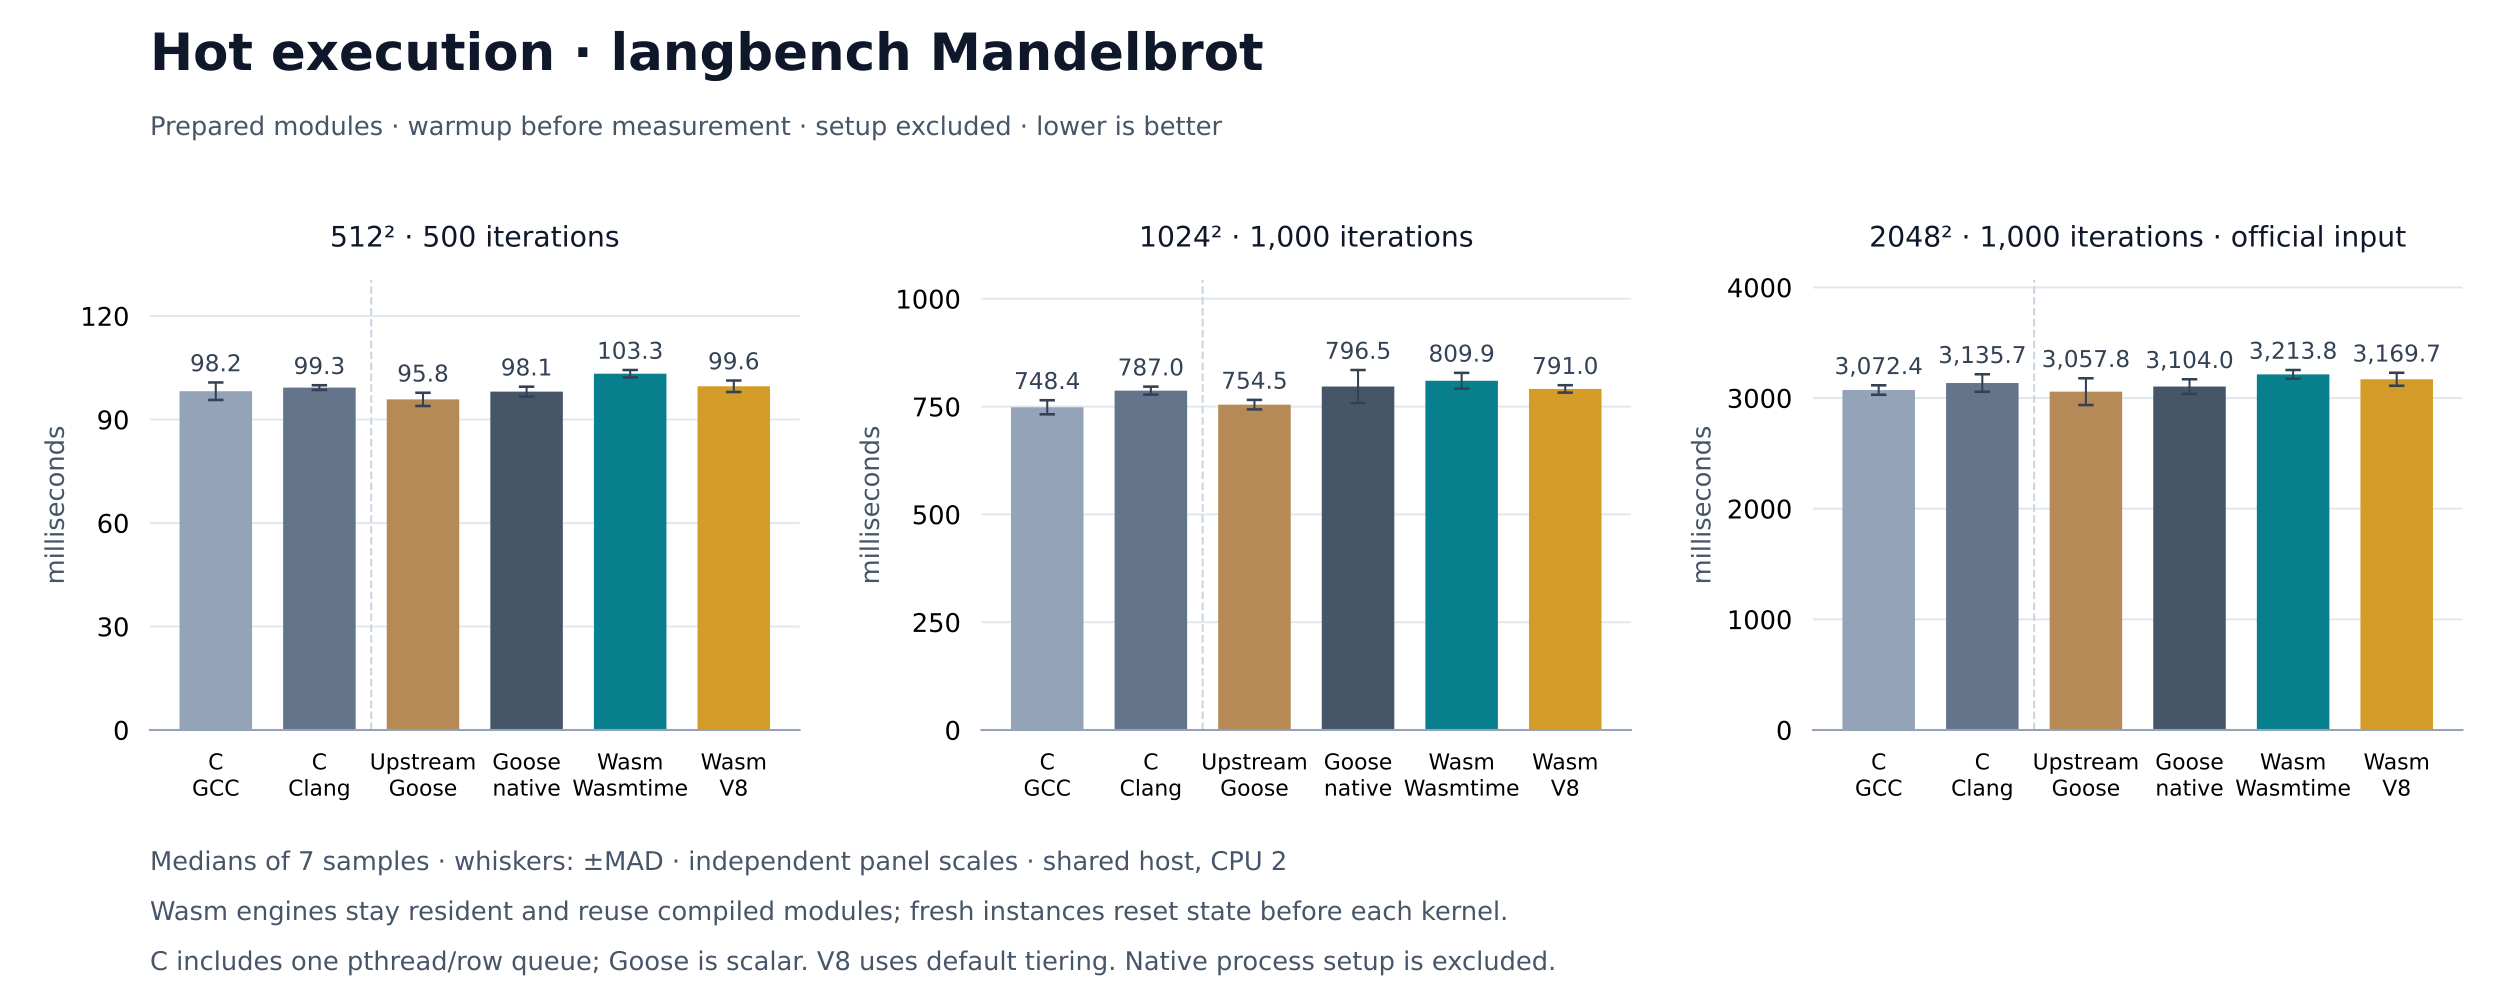
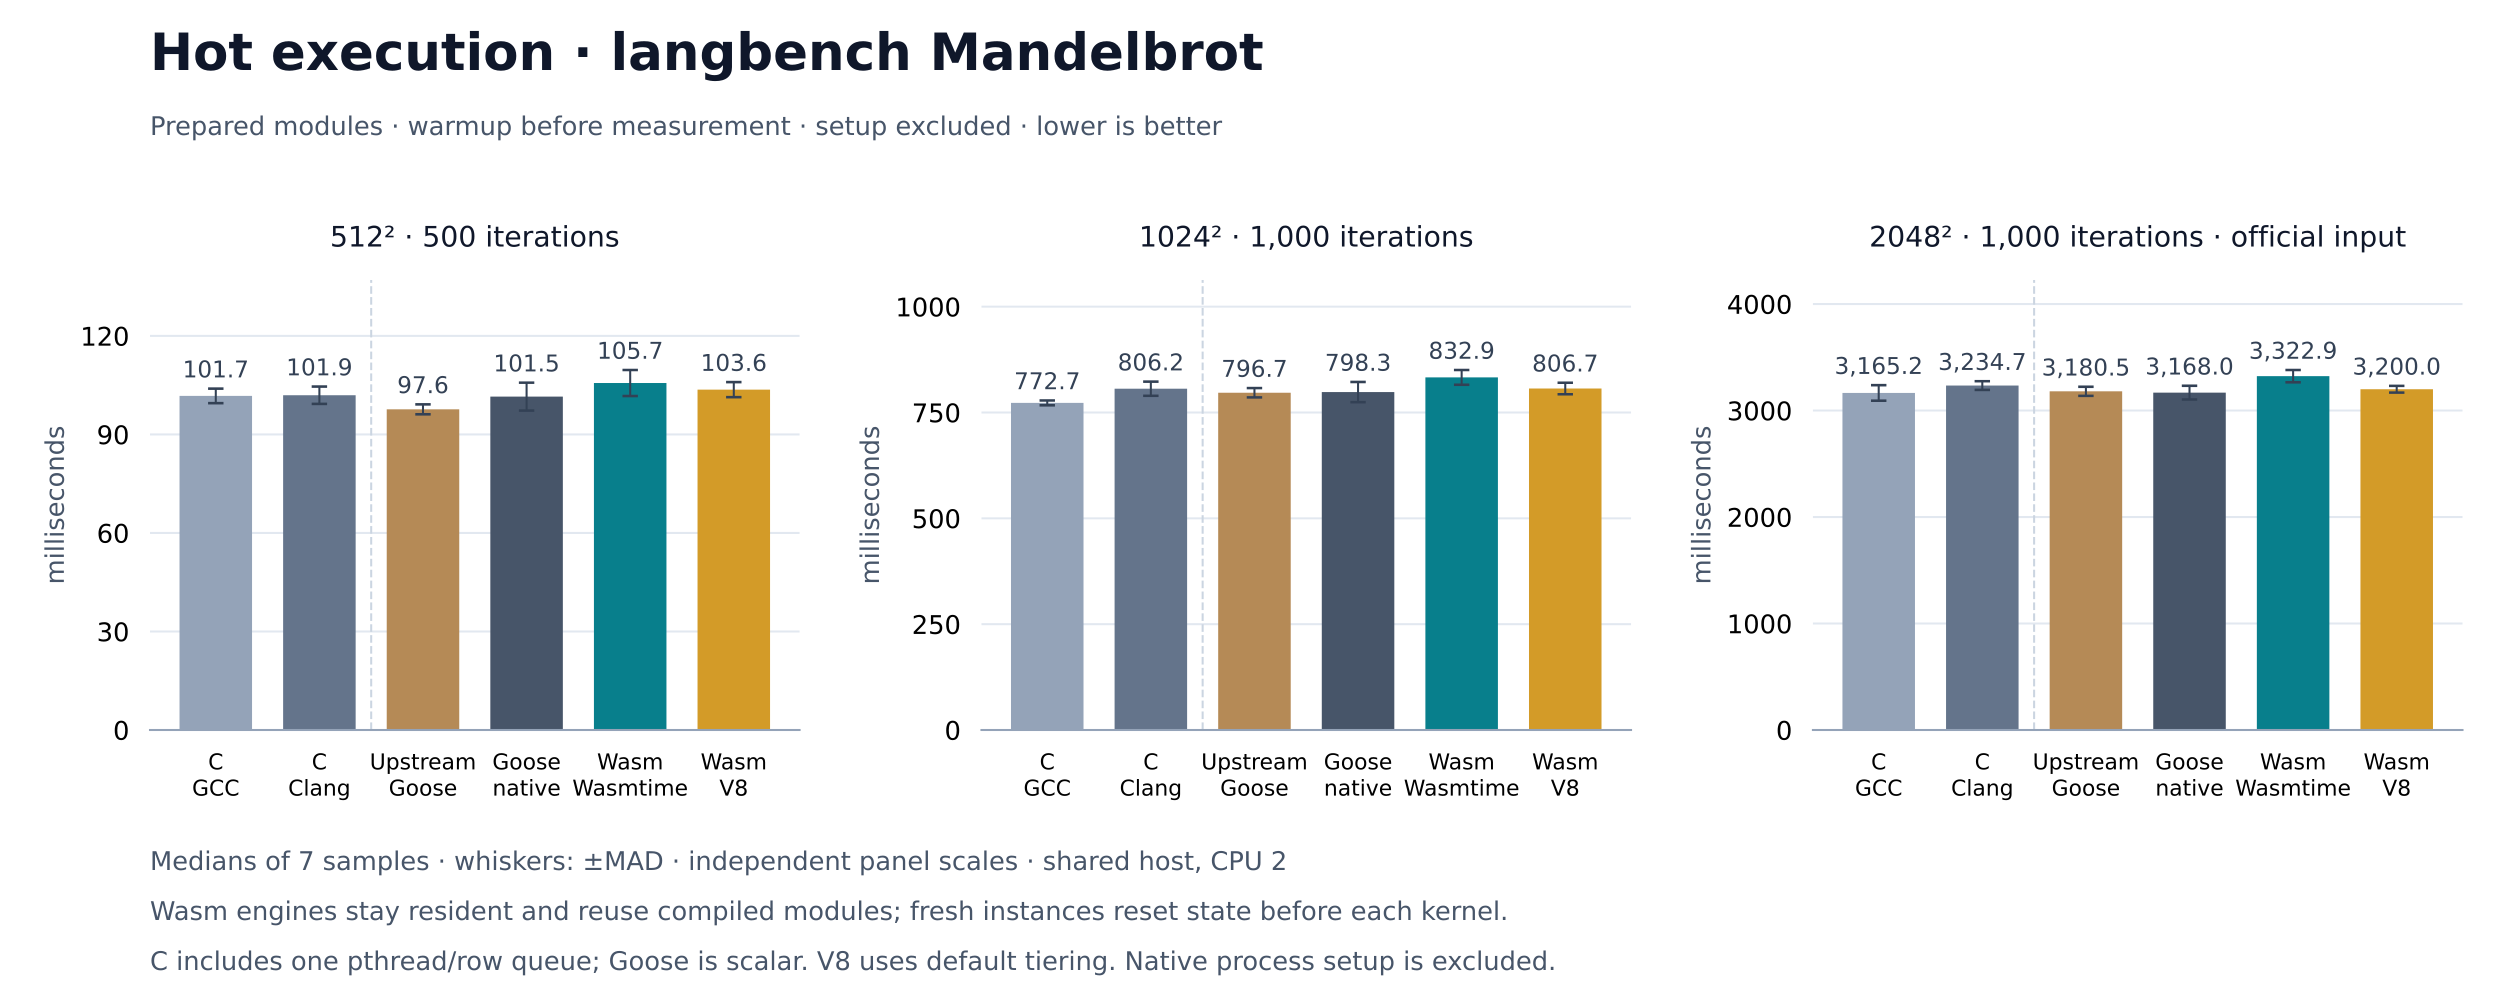
<svg xmlns="http://www.w3.org/2000/svg" xmlns:xlink="http://www.w3.org/1999/xlink" width="972pt" height="388.8pt" viewBox="0 0 972 388.8" version="1.1">
  <defs>
    <style type="text/css">*{stroke-linejoin: round; stroke-linecap: butt}</style>
  </defs>
  <g id="figure_1">
    <g id="patch_1">
      <path d="M 0 388.8 L 972 388.8 L 972 0 L 0 0 z " style="fill: #ffffff" />
    </g>
    <g id="axes_1">
      <g id="patch_2">
        <path d="M 58.32 283.824 L 310.876 283.824 L 310.876 108.864 L 58.32 108.864 z " style="fill: #ffffff" />
      </g>
      <g id="matplotlib.axis_1">
        <g id="xtick_1">
          <g id="line2d_1" />
          <g id="text_1">
            <text style="font-size: 8.5px; font-family: 'DejaVu Sans'" transform="translate(80.93016 299.1328)">C</text>
            <text style="font-size: 8.5px; font-family: 'DejaVu Sans'" transform="translate(74.66938 309.3345)">GCC</text>
          </g>
        </g>
        <g id="xtick_2">
          <g id="line2d_2" />
          <g id="text_2">
            <text style="font-size: 8.5px; font-family: 'DejaVu Sans'" transform="translate(121.2103 299.1328)">C</text>
            <text style="font-size: 8.5px; font-family: 'DejaVu Sans'" transform="translate(112.0336 309.3352)">Clang</text>
          </g>
        </g>
        <g id="xtick_3">
          <g id="line2d_3" />
          <g id="text_3">
            <text style="font-size: 8.5px; font-family: 'DejaVu Sans'" transform="translate(143.7566 299.1328)">Upstream</text>
            <text style="font-size: 8.5px; font-family: 'DejaVu Sans'" transform="translate(151.135 309.3345)">Goose</text>
          </g>
        </g>
        <g id="xtick_4">
          <g id="line2d_4" />
          <g id="text_4">
            <text style="font-size: 8.5px; font-family: 'DejaVu Sans'" transform="translate(191.4151 299.1328)">Goose</text>
            <text style="font-size: 8.5px; font-family: 'DejaVu Sans'" transform="translate(191.4629 309.3352)">native</text>
          </g>
        </g>
        <g id="xtick_5">
          <g id="line2d_5" />
          <g id="text_5">
            <text style="font-size: 8.5px; font-family: 'DejaVu Sans'" transform="translate(232.1294 299.1328)">Wasm</text>
            <text style="font-size: 8.5px; font-family: 'DejaVu Sans'" transform="translate(222.5278 309.3352)">Wasmtime</text>
          </g>
        </g>
        <g id="xtick_6">
          <g id="line2d_6" />
          <g id="text_6">
            <text style="font-size: 8.5px; font-family: 'DejaVu Sans'" transform="translate(272.4095 299.1328)">Wasm</text>
            <text style="font-size: 8.5px; font-family: 'DejaVu Sans'" transform="translate(279.687 309.3345)">V8</text>
          </g>
        </g>
      </g>
      <g id="matplotlib.axis_2">
        <g id="ytick_1">
          <g id="line2d_7">
            <path d="M 58.32 283.824 L 310.876 283.824 " clip-path="url(#p1867e7d874)" style="fill: none; stroke: #e2e8f0; stroke-width: 0.8; stroke-linecap: square" />
          </g>
          <g id="line2d_8" />
          <g id="text_7">
            <text style="font-size: 10px; font-family: 'DejaVu Sans'; text-anchor: end" x="50.32" y="287.623" transform="rotate(-0 50.32 287.6228)">0</text>
          </g>
        </g>
        <g id="ytick_2">
          <g id="line2d_9">
-             <path d="M 58.32 243.585 L 310.876 243.585 " clip-path="url(#p1867e7d874)" style="fill: none; stroke: #e2e8f0; stroke-width: 0.8; stroke-linecap: square" />
+             <path d="M 58.32 245.517 L 310.876 245.517 " clip-path="url(#p1867e7d874)" style="fill: none; stroke: #e2e8f0; stroke-width: 0.8; stroke-linecap: square" />
          </g>
          <g id="line2d_10" />
          <g id="text_8">
-             <text style="font-size: 10px; font-family: 'DejaVu Sans'; text-anchor: end" x="50.32" y="247.384" transform="rotate(-0 50.32 247.3841)">30</text>
+             <text style="font-size: 10px; font-family: 'DejaVu Sans'; text-anchor: end" x="50.32" y="249.316" transform="rotate(-0 50.32 249.3161)">30</text>
          </g>
        </g>
        <g id="ytick_3">
          <g id="line2d_11">
-             <path d="M 58.32 203.347 L 310.876 203.347 " clip-path="url(#p1867e7d874)" style="fill: none; stroke: #e2e8f0; stroke-width: 0.8; stroke-linecap: square" />
+             <path d="M 58.32 207.21 L 310.876 207.21 " clip-path="url(#p1867e7d874)" style="fill: none; stroke: #e2e8f0; stroke-width: 0.8; stroke-linecap: square" />
          </g>
          <g id="line2d_12" />
          <g id="text_9">
-             <text style="font-size: 10px; font-family: 'DejaVu Sans'; text-anchor: end" x="50.32" y="207.145" transform="rotate(-0 50.32 207.1454)">60</text>
+             <text style="font-size: 10px; font-family: 'DejaVu Sans'; text-anchor: end" x="50.32" y="211.009" transform="rotate(-0 50.32 211.0093)">60</text>
          </g>
        </g>
        <g id="ytick_4">
          <g id="line2d_13">
-             <path d="M 58.32 163.108 L 310.876 163.108 " clip-path="url(#p1867e7d874)" style="fill: none; stroke: #e2e8f0; stroke-width: 0.8; stroke-linecap: square" />
+             <path d="M 58.32 168.904 L 310.876 168.904 " clip-path="url(#p1867e7d874)" style="fill: none; stroke: #e2e8f0; stroke-width: 0.8; stroke-linecap: square" />
          </g>
          <g id="line2d_14" />
          <g id="text_10">
-             <text style="font-size: 10px; font-family: 'DejaVu Sans'; text-anchor: end" x="50.32" y="166.907" transform="rotate(-0 50.32 166.9067)">90</text>
+             <text style="font-size: 10px; font-family: 'DejaVu Sans'; text-anchor: end" x="50.32" y="172.703" transform="rotate(-0 50.32 172.7026)">90</text>
          </g>
        </g>
        <g id="ytick_5">
          <g id="line2d_15">
-             <path d="M 58.32 122.869 L 310.876 122.869 " clip-path="url(#p1867e7d874)" style="fill: none; stroke: #e2e8f0; stroke-width: 0.8; stroke-linecap: square" />
+             <path d="M 58.32 130.597 L 310.876 130.597 " clip-path="url(#p1867e7d874)" style="fill: none; stroke: #e2e8f0; stroke-width: 0.8; stroke-linecap: square" />
          </g>
          <g id="line2d_16" />
          <g id="text_11">
-             <text style="font-size: 10px; font-family: 'DejaVu Sans'; text-anchor: end" x="50.32" y="126.668" transform="rotate(-0 50.32 126.668)">120</text>
+             <text style="font-size: 10px; font-family: 'DejaVu Sans'; text-anchor: end" x="50.32" y="134.396" transform="rotate(-0 50.32 134.3958)">120</text>
          </g>
        </g>
        <g id="text_12">
          <text style="font-size: 10px; font-family: 'DejaVu Sans'; text-anchor: middle; fill: #475569" x="24.83" y="196.344" transform="rotate(-90 24.83016 196.344)">milliseconds</text>
        </g>
      </g>
      <g id="patch_3">
-         <path d="M 69.8 283.824 L 97.996 283.824 L 97.996 152.107 L 69.8 152.107 z " clip-path="url(#p1867e7d874)" style="fill: #94a3b8" />
+         <path d="M 69.8 283.824 L 97.996 283.824 L 97.996 153.922 L 69.8 153.922 z " clip-path="url(#p1867e7d874)" style="fill: #94a3b8" />
      </g>
      <g id="patch_4">
-         <path d="M 110.08 283.824 L 138.276 283.824 L 138.276 150.701 L 110.08 150.701 z " clip-path="url(#p1867e7d874)" style="fill: #64748b" />
+         <path d="M 110.08 283.824 L 138.276 283.824 L 138.276 153.669 L 110.08 153.669 z " clip-path="url(#p1867e7d874)" style="fill: #64748b" />
      </g>
      <g id="patch_5">
-         <path d="M 150.36 283.824 L 178.556 283.824 L 178.556 155.276 L 150.36 155.276 z " clip-path="url(#p1867e7d874)" style="fill: #b58a56" />
+         <path d="M 150.36 283.824 L 178.556 283.824 L 178.556 159.146 L 150.36 159.146 z " clip-path="url(#p1867e7d874)" style="fill: #b58a56" />
      </g>
      <g id="patch_6">
-         <path d="M 190.64 283.824 L 218.836 283.824 L 218.836 152.267 L 190.64 152.267 z " clip-path="url(#p1867e7d874)" style="fill: #475569" />
+         <path d="M 190.64 283.824 L 218.836 283.824 L 218.836 154.199 L 190.64 154.199 z " clip-path="url(#p1867e7d874)" style="fill: #475569" />
      </g>
      <g id="patch_7">
-         <path d="M 230.92 283.824 L 259.116 283.824 L 259.116 145.298 L 230.92 145.298 z " clip-path="url(#p1867e7d874)" style="fill: #087f8c" />
+         <path d="M 230.92 283.824 L 259.116 283.824 L 259.116 148.917 L 230.92 148.917 z " clip-path="url(#p1867e7d874)" style="fill: #087f8c" />
      </g>
      <g id="patch_8">
-         <path d="M 271.2 283.824 L 299.396 283.824 L 299.396 150.18 L 271.2 150.18 z " clip-path="url(#p1867e7d874)" style="fill: #d39b28" />
+         <path d="M 271.2 283.824 L 299.396 283.824 L 299.396 151.491 L 271.2 151.491 z " clip-path="url(#p1867e7d874)" style="fill: #d39b28" />
      </g>
      <g id="LineCollection_1">
-         <path d="M 83.898 155.506 L 83.898 148.708 " clip-path="url(#p1867e7d874)" style="fill: none; stroke: #334155; stroke-width: 0.8" />
-         <path d="M 124.178 151.621 L 124.178 149.781 " clip-path="url(#p1867e7d874)" style="fill: none; stroke: #334155; stroke-width: 0.8" />
-         <path d="M 164.458 157.844 L 164.458 152.709 " clip-path="url(#p1867e7d874)" style="fill: none; stroke: #334155; stroke-width: 0.8" />
-         <path d="M 204.738 154.185 L 204.738 150.348 " clip-path="url(#p1867e7d874)" style="fill: none; stroke: #334155; stroke-width: 0.8" />
-         <path d="M 245.018 146.74 L 245.018 143.856 " clip-path="url(#p1867e7d874)" style="fill: none; stroke: #334155; stroke-width: 0.8" />
-         <path d="M 285.298 152.412 L 285.298 147.948 " clip-path="url(#p1867e7d874)" style="fill: none; stroke: #334155; stroke-width: 0.8" />
+         <path d="M 83.898 156.747 L 83.898 151.098 " clip-path="url(#p1867e7d874)" style="fill: none; stroke: #334155; stroke-width: 0.8" />
+         <path d="M 124.178 157.035 L 124.178 150.303 " clip-path="url(#p1867e7d874)" style="fill: none; stroke: #334155; stroke-width: 0.8" />
+         <path d="M 164.458 161.075 L 164.458 157.218 " clip-path="url(#p1867e7d874)" style="fill: none; stroke: #334155; stroke-width: 0.8" />
+         <path d="M 204.738 159.622 L 204.738 148.775 " clip-path="url(#p1867e7d874)" style="fill: none; stroke: #334155; stroke-width: 0.8" />
+         <path d="M 245.018 153.978 L 245.018 143.856 " clip-path="url(#p1867e7d874)" style="fill: none; stroke: #334155; stroke-width: 0.8" />
+         <path d="M 285.298 154.416 L 285.298 148.566 " clip-path="url(#p1867e7d874)" style="fill: none; stroke: #334155; stroke-width: 0.8" />
      </g>
      <g id="line2d_17">
        <defs>
          <path id="m312f0f70a7" d="M 3 0 L -3 -0 " style="stroke: #334155" />
        </defs>
        <g clip-path="url(#p1867e7d874)">
-           <use xlink:href="#m312f0f70a7" x="83.898" y="155.506" style="fill: #1f77b4; stroke: #334155" />
-           <use xlink:href="#m312f0f70a7" x="124.178" y="151.621" style="fill: #1f77b4; stroke: #334155" />
-           <use xlink:href="#m312f0f70a7" x="164.458" y="157.844" style="fill: #1f77b4; stroke: #334155" />
-           <use xlink:href="#m312f0f70a7" x="204.738" y="154.185" style="fill: #1f77b4; stroke: #334155" />
-           <use xlink:href="#m312f0f70a7" x="245.018" y="146.74" style="fill: #1f77b4; stroke: #334155" />
-           <use xlink:href="#m312f0f70a7" x="285.298" y="152.412" style="fill: #1f77b4; stroke: #334155" />
+           <use xlink:href="#m312f0f70a7" x="83.898" y="156.747" style="fill: #1f77b4; stroke: #334155" />
+           <use xlink:href="#m312f0f70a7" x="124.178" y="157.035" style="fill: #1f77b4; stroke: #334155" />
+           <use xlink:href="#m312f0f70a7" x="164.458" y="161.075" style="fill: #1f77b4; stroke: #334155" />
+           <use xlink:href="#m312f0f70a7" x="204.738" y="159.622" style="fill: #1f77b4; stroke: #334155" />
+           <use xlink:href="#m312f0f70a7" x="245.018" y="153.978" style="fill: #1f77b4; stroke: #334155" />
+           <use xlink:href="#m312f0f70a7" x="285.298" y="154.416" style="fill: #1f77b4; stroke: #334155" />
        </g>
      </g>
      <g id="line2d_18">
        <g clip-path="url(#p1867e7d874)">
-           <use xlink:href="#m312f0f70a7" x="83.898" y="148.708" style="fill: #1f77b4; stroke: #334155" />
-           <use xlink:href="#m312f0f70a7" x="124.178" y="149.781" style="fill: #1f77b4; stroke: #334155" />
-           <use xlink:href="#m312f0f70a7" x="164.458" y="152.709" style="fill: #1f77b4; stroke: #334155" />
-           <use xlink:href="#m312f0f70a7" x="204.738" y="150.348" style="fill: #1f77b4; stroke: #334155" />
+           <use xlink:href="#m312f0f70a7" x="83.898" y="151.098" style="fill: #1f77b4; stroke: #334155" />
+           <use xlink:href="#m312f0f70a7" x="124.178" y="150.303" style="fill: #1f77b4; stroke: #334155" />
+           <use xlink:href="#m312f0f70a7" x="164.458" y="157.218" style="fill: #1f77b4; stroke: #334155" />
+           <use xlink:href="#m312f0f70a7" x="204.738" y="148.775" style="fill: #1f77b4; stroke: #334155" />
          <use xlink:href="#m312f0f70a7" x="245.018" y="143.856" style="fill: #1f77b4; stroke: #334155" />
-           <use xlink:href="#m312f0f70a7" x="285.298" y="147.948" style="fill: #1f77b4; stroke: #334155" />
+           <use xlink:href="#m312f0f70a7" x="285.298" y="148.566" style="fill: #1f77b4; stroke: #334155" />
        </g>
      </g>
      <g id="line2d_19">
        <path d="M 144.318 283.824 L 144.318 108.864 " clip-path="url(#p1867e7d874)" style="fill: none; stroke-dasharray: 2.96,1.28; stroke-dashoffset: 0; stroke: #cbd5e1; stroke-width: 0.8" />
      </g>
      <g id="patch_9">
        <path d="M 58.32 283.824 L 310.876 283.824 " style="fill: none; stroke: #94a3b8; stroke-width: 0.8; stroke-linejoin: miter; stroke-linecap: square" />
      </g>
      <g id="text_13">
-         <text style="font-size: 9px; font-family: 'DejaVu Sans'; text-anchor: middle; fill: #334155" x="83.898" y="144.334" transform="rotate(-0 83.89786 144.3338)">98.2</text>
+         <text style="font-size: 9px; font-family: 'DejaVu Sans'; text-anchor: middle; fill: #334155" x="83.898" y="146.724" transform="rotate(-0 83.89786 146.7236)">101.7</text>
      </g>
      <g id="text_14">
-         <text style="font-size: 9px; font-family: 'DejaVu Sans'; text-anchor: middle; fill: #334155" x="124.178" y="145.407" transform="rotate(-0 124.178 145.4067)">99.3</text>
+         <text style="font-size: 9px; font-family: 'DejaVu Sans'; text-anchor: middle; fill: #334155" x="124.178" y="145.929" transform="rotate(-0 124.178 145.9288)">101.9</text>
      </g>
      <g id="text_15">
-         <text style="font-size: 9px; font-family: 'DejaVu Sans'; text-anchor: middle; fill: #334155" x="164.458" y="148.335" transform="rotate(-0 164.458 148.3348)">95.8</text>
+         <text style="font-size: 9px; font-family: 'DejaVu Sans'; text-anchor: middle; fill: #334155" x="164.458" y="152.844" transform="rotate(-0 164.458 152.8441)">97.6</text>
      </g>
      <g id="text_16">
-         <text style="font-size: 9px; font-family: 'DejaVu Sans'; text-anchor: middle; fill: #334155" x="204.738" y="145.974" transform="rotate(-0 204.7381 145.9739)">98.1</text>
+         <text style="font-size: 9px; font-family: 'DejaVu Sans'; text-anchor: middle; fill: #334155" x="204.738" y="144.401" transform="rotate(-0 204.7381 144.4015)">101.5</text>
      </g>
      <g id="text_17">
-         <text style="font-size: 9px; font-family: 'DejaVu Sans'; text-anchor: middle; fill: #334155" x="245.018" y="139.482" transform="rotate(-0 245.0182 139.482)">103.3</text>
+         <text style="font-size: 9px; font-family: 'DejaVu Sans'; text-anchor: middle; fill: #334155" x="245.018" y="139.482" transform="rotate(-0 245.0182 139.482)">105.7</text>
      </g>
      <g id="text_18">
-         <text style="font-size: 9px; font-family: 'DejaVu Sans'; text-anchor: middle; fill: #334155" x="285.298" y="143.574" transform="rotate(-0 285.2983 143.5745)">99.6</text>
+         <text style="font-size: 9px; font-family: 'DejaVu Sans'; text-anchor: middle; fill: #334155" x="285.298" y="144.192" transform="rotate(-0 285.2983 144.1917)">103.6</text>
      </g>
      <g id="text_19">
        <text style="font-size: 11px; font-family: 'DejaVu Sans'; text-anchor: middle; fill: #0f172a" x="184.598" y="95.864" transform="rotate(-0 184.5981 95.864)">512² · 500 iterations</text>
      </g>
    </g>
    <g id="axes_2">
      <g id="patch_10">
        <path d="M 381.592 283.824 L 634.148 283.824 L 634.148 108.864 L 381.592 108.864 z " style="fill: #ffffff" />
      </g>
      <g id="matplotlib.axis_3">
        <g id="xtick_7">
          <g id="line2d_20" />
          <g id="text_20">
            <text style="font-size: 8.5px; font-family: 'DejaVu Sans'" transform="translate(404.2021 299.1328)">C</text>
            <text style="font-size: 8.5px; font-family: 'DejaVu Sans'" transform="translate(397.9413 309.3345)">GCC</text>
          </g>
        </g>
        <g id="xtick_8">
          <g id="line2d_21" />
          <g id="text_21">
            <text style="font-size: 8.5px; font-family: 'DejaVu Sans'" transform="translate(444.4822 299.1328)">C</text>
            <text style="font-size: 8.5px; font-family: 'DejaVu Sans'" transform="translate(435.3055 309.3352)">Clang</text>
          </g>
        </g>
        <g id="xtick_9">
          <g id="line2d_22" />
          <g id="text_22">
            <text style="font-size: 8.5px; font-family: 'DejaVu Sans'" transform="translate(467.0285 299.1328)">Upstream</text>
            <text style="font-size: 8.5px; font-family: 'DejaVu Sans'" transform="translate(474.4069 309.3345)">Goose</text>
          </g>
        </g>
        <g id="xtick_10">
          <g id="line2d_23" />
          <g id="text_23">
            <text style="font-size: 8.5px; font-family: 'DejaVu Sans'" transform="translate(514.687 299.1328)">Goose</text>
            <text style="font-size: 8.5px; font-family: 'DejaVu Sans'" transform="translate(514.7348 309.3352)">native</text>
          </g>
        </g>
        <g id="xtick_11">
          <g id="line2d_24" />
          <g id="text_24">
            <text style="font-size: 8.5px; font-family: 'DejaVu Sans'" transform="translate(555.4013 299.1328)">Wasm</text>
            <text style="font-size: 8.5px; font-family: 'DejaVu Sans'" transform="translate(545.7997 309.3352)">Wasmtime</text>
          </g>
        </g>
        <g id="xtick_12">
          <g id="line2d_25" />
          <g id="text_25">
            <text style="font-size: 8.5px; font-family: 'DejaVu Sans'" transform="translate(595.6814 299.1328)">Wasm</text>
            <text style="font-size: 8.5px; font-family: 'DejaVu Sans'" transform="translate(602.9589 309.3345)">V8</text>
          </g>
        </g>
      </g>
      <g id="matplotlib.axis_4">
        <g id="ytick_6">
          <g id="line2d_26">
            <path d="M 381.592 283.824 L 634.148 283.824 " clip-path="url(#pa1d23f0274)" style="fill: none; stroke: #e2e8f0; stroke-width: 0.8; stroke-linecap: square" />
          </g>
          <g id="line2d_27" />
          <g id="text_26">
            <text style="font-size: 10px; font-family: 'DejaVu Sans'; text-anchor: end" x="373.592" y="287.623" transform="rotate(-0 373.5919 287.6228)">0</text>
          </g>
        </g>
        <g id="ytick_7">
          <g id="line2d_28">
-             <path d="M 381.592 241.909 L 634.148 241.909 " clip-path="url(#pa1d23f0274)" style="fill: none; stroke: #e2e8f0; stroke-width: 0.8; stroke-linecap: square" />
+             <path d="M 381.592 242.676 L 634.148 242.676 " clip-path="url(#pa1d23f0274)" style="fill: none; stroke: #e2e8f0; stroke-width: 0.8; stroke-linecap: square" />
          </g>
          <g id="line2d_29" />
          <g id="text_27">
-             <text style="font-size: 10px; font-family: 'DejaVu Sans'; text-anchor: end" x="373.592" y="245.708" transform="rotate(-0 373.5919 245.7078)">250</text>
+             <text style="font-size: 10px; font-family: 'DejaVu Sans'; text-anchor: end" x="373.592" y="246.474" transform="rotate(-0 373.5919 246.4745)">250</text>
          </g>
        </g>
        <g id="ytick_8">
          <g id="line2d_30">
-             <path d="M 381.592 199.994 L 634.148 199.994 " clip-path="url(#pa1d23f0274)" style="fill: none; stroke: #e2e8f0; stroke-width: 0.8; stroke-linecap: square" />
+             <path d="M 381.592 201.527 L 634.148 201.527 " clip-path="url(#pa1d23f0274)" style="fill: none; stroke: #e2e8f0; stroke-width: 0.8; stroke-linecap: square" />
          </g>
          <g id="line2d_31" />
          <g id="text_28">
-             <text style="font-size: 10px; font-family: 'DejaVu Sans'; text-anchor: end" x="373.592" y="203.793" transform="rotate(-0 373.5919 203.7927)">500</text>
+             <text style="font-size: 10px; font-family: 'DejaVu Sans'; text-anchor: end" x="373.592" y="205.326" transform="rotate(-0 373.5919 205.3261)">500</text>
          </g>
        </g>
        <g id="ytick_9">
          <g id="line2d_32">
-             <path d="M 381.592 158.079 L 634.148 158.079 " clip-path="url(#pa1d23f0274)" style="fill: none; stroke: #e2e8f0; stroke-width: 0.8; stroke-linecap: square" />
+             <path d="M 381.592 160.379 L 634.148 160.379 " clip-path="url(#pa1d23f0274)" style="fill: none; stroke: #e2e8f0; stroke-width: 0.8; stroke-linecap: square" />
          </g>
          <g id="line2d_33" />
          <g id="text_29">
-             <text style="font-size: 10px; font-family: 'DejaVu Sans'; text-anchor: end" x="373.592" y="161.878" transform="rotate(-0 373.5919 161.8777)">750</text>
+             <text style="font-size: 10px; font-family: 'DejaVu Sans'; text-anchor: end" x="373.592" y="164.178" transform="rotate(-0 373.5919 164.1777)">750</text>
          </g>
        </g>
        <g id="ytick_10">
          <g id="line2d_34">
-             <path d="M 381.592 116.164 L 634.148 116.164 " clip-path="url(#pa1d23f0274)" style="fill: none; stroke: #e2e8f0; stroke-width: 0.8; stroke-linecap: square" />
+             <path d="M 381.592 119.231 L 634.148 119.231 " clip-path="url(#pa1d23f0274)" style="fill: none; stroke: #e2e8f0; stroke-width: 0.8; stroke-linecap: square" />
          </g>
          <g id="line2d_35" />
          <g id="text_30">
-             <text style="font-size: 10px; font-family: 'DejaVu Sans'; text-anchor: end" x="373.592" y="119.963" transform="rotate(-0 373.5919 119.9626)">1000</text>
+             <text style="font-size: 10px; font-family: 'DejaVu Sans'; text-anchor: end" x="373.592" y="123.029" transform="rotate(-0 373.5919 123.0294)">1000</text>
          </g>
        </g>
        <g id="text_31">
          <text style="font-size: 10px; font-family: 'DejaVu Sans'; text-anchor: middle; fill: #475569" x="341.74" y="196.344" transform="rotate(-90 341.7396 196.344)">milliseconds</text>
        </g>
      </g>
      <g id="patch_11">
-         <path d="M 393.072 283.824 L 421.268 283.824 L 421.268 158.344 L 393.072 158.344 z " clip-path="url(#pa1d23f0274)" style="fill: #94a3b8" />
+         <path d="M 393.072 283.824 L 421.268 283.824 L 421.268 156.641 L 393.072 156.641 z " clip-path="url(#pa1d23f0274)" style="fill: #94a3b8" />
      </g>
      <g id="patch_12">
-         <path d="M 433.352 283.824 L 461.548 283.824 L 461.548 151.881 L 433.352 151.881 z " clip-path="url(#pa1d23f0274)" style="fill: #64748b" />
+         <path d="M 433.352 283.824 L 461.548 283.824 L 461.548 151.129 L 433.352 151.129 z " clip-path="url(#pa1d23f0274)" style="fill: #64748b" />
      </g>
      <g id="patch_13">
-         <path d="M 473.632 283.824 L 501.828 283.824 L 501.828 157.329 L 473.632 157.329 z " clip-path="url(#pa1d23f0274)" style="fill: #b58a56" />
+         <path d="M 473.632 283.824 L 501.828 283.824 L 501.828 152.696 L 473.632 152.696 z " clip-path="url(#pa1d23f0274)" style="fill: #b58a56" />
      </g>
      <g id="patch_14">
-         <path d="M 513.912 283.824 L 542.108 283.824 L 542.108 150.286 L 513.912 150.286 z " clip-path="url(#pa1d23f0274)" style="fill: #475569" />
+         <path d="M 513.912 283.824 L 542.108 283.824 L 542.108 152.436 L 513.912 152.436 z " clip-path="url(#pa1d23f0274)" style="fill: #475569" />
      </g>
      <g id="patch_15">
-         <path d="M 554.192 283.824 L 582.388 283.824 L 582.388 148.04 L 554.192 148.04 z " clip-path="url(#pa1d23f0274)" style="fill: #087f8c" />
+         <path d="M 554.192 283.824 L 582.388 283.824 L 582.388 146.726 L 554.192 146.726 z " clip-path="url(#pa1d23f0274)" style="fill: #087f8c" />
      </g>
      <g id="patch_16">
-         <path d="M 594.472 283.824 L 622.668 283.824 L 622.668 151.211 L 594.472 151.211 z " clip-path="url(#pa1d23f0274)" style="fill: #d39b28" />
+         <path d="M 594.472 283.824 L 622.668 283.824 L 622.668 151.052 L 594.472 151.052 z " clip-path="url(#pa1d23f0274)" style="fill: #d39b28" />
      </g>
      <g id="LineCollection_2">
-         <path d="M 407.17 161.075 L 407.17 155.612 " clip-path="url(#pa1d23f0274)" style="fill: none; stroke: #334155; stroke-width: 0.8" />
-         <path d="M 447.45 153.437 L 447.45 150.326 " clip-path="url(#pa1d23f0274)" style="fill: none; stroke: #334155; stroke-width: 0.8" />
-         <path d="M 487.73 159.174 L 487.73 155.483 " clip-path="url(#pa1d23f0274)" style="fill: none; stroke: #334155; stroke-width: 0.8" />
-         <path d="M 528.01 156.717 L 528.01 143.856 " clip-path="url(#pa1d23f0274)" style="fill: none; stroke: #334155; stroke-width: 0.8" />
-         <path d="M 568.29 151.11 L 568.29 144.969 " clip-path="url(#pa1d23f0274)" style="fill: none; stroke: #334155; stroke-width: 0.8" />
-         <path d="M 608.57 152.659 L 608.57 149.764 " clip-path="url(#pa1d23f0274)" style="fill: none; stroke: #334155; stroke-width: 0.8" />
+         <path d="M 407.17 157.578 L 407.17 155.705 " clip-path="url(#pa1d23f0274)" style="fill: none; stroke: #334155; stroke-width: 0.8" />
+         <path d="M 447.45 153.881 L 447.45 148.376 " clip-path="url(#pa1d23f0274)" style="fill: none; stroke: #334155; stroke-width: 0.8" />
+         <path d="M 487.73 154.514 L 487.73 150.879 " clip-path="url(#pa1d23f0274)" style="fill: none; stroke: #334155; stroke-width: 0.8" />
+         <path d="M 528.01 156.362 L 528.01 148.509 " clip-path="url(#pa1d23f0274)" style="fill: none; stroke: #334155; stroke-width: 0.8" />
+         <path d="M 568.29 149.597 L 568.29 143.856 " clip-path="url(#pa1d23f0274)" style="fill: none; stroke: #334155; stroke-width: 0.8" />
+         <path d="M 608.57 153.294 L 608.57 148.81 " clip-path="url(#pa1d23f0274)" style="fill: none; stroke: #334155; stroke-width: 0.8" />
      </g>
      <g id="line2d_36">
        <g clip-path="url(#pa1d23f0274)">
-           <use xlink:href="#m312f0f70a7" x="407.17" y="161.075" style="fill: #1f77b4; stroke: #334155" />
-           <use xlink:href="#m312f0f70a7" x="447.45" y="153.437" style="fill: #1f77b4; stroke: #334155" />
-           <use xlink:href="#m312f0f70a7" x="487.73" y="159.174" style="fill: #1f77b4; stroke: #334155" />
-           <use xlink:href="#m312f0f70a7" x="528.01" y="156.717" style="fill: #1f77b4; stroke: #334155" />
-           <use xlink:href="#m312f0f70a7" x="568.29" y="151.11" style="fill: #1f77b4; stroke: #334155" />
-           <use xlink:href="#m312f0f70a7" x="608.57" y="152.659" style="fill: #1f77b4; stroke: #334155" />
+           <use xlink:href="#m312f0f70a7" x="407.17" y="157.578" style="fill: #1f77b4; stroke: #334155" />
+           <use xlink:href="#m312f0f70a7" x="447.45" y="153.881" style="fill: #1f77b4; stroke: #334155" />
+           <use xlink:href="#m312f0f70a7" x="487.73" y="154.514" style="fill: #1f77b4; stroke: #334155" />
+           <use xlink:href="#m312f0f70a7" x="528.01" y="156.362" style="fill: #1f77b4; stroke: #334155" />
+           <use xlink:href="#m312f0f70a7" x="568.29" y="149.597" style="fill: #1f77b4; stroke: #334155" />
+           <use xlink:href="#m312f0f70a7" x="608.57" y="153.294" style="fill: #1f77b4; stroke: #334155" />
        </g>
      </g>
      <g id="line2d_37">
        <g clip-path="url(#pa1d23f0274)">
-           <use xlink:href="#m312f0f70a7" x="407.17" y="155.612" style="fill: #1f77b4; stroke: #334155" />
-           <use xlink:href="#m312f0f70a7" x="447.45" y="150.326" style="fill: #1f77b4; stroke: #334155" />
-           <use xlink:href="#m312f0f70a7" x="487.73" y="155.483" style="fill: #1f77b4; stroke: #334155" />
-           <use xlink:href="#m312f0f70a7" x="528.01" y="143.856" style="fill: #1f77b4; stroke: #334155" />
-           <use xlink:href="#m312f0f70a7" x="568.29" y="144.969" style="fill: #1f77b4; stroke: #334155" />
-           <use xlink:href="#m312f0f70a7" x="608.57" y="149.764" style="fill: #1f77b4; stroke: #334155" />
+           <use xlink:href="#m312f0f70a7" x="407.17" y="155.705" style="fill: #1f77b4; stroke: #334155" />
+           <use xlink:href="#m312f0f70a7" x="447.45" y="148.376" style="fill: #1f77b4; stroke: #334155" />
+           <use xlink:href="#m312f0f70a7" x="487.73" y="150.879" style="fill: #1f77b4; stroke: #334155" />
+           <use xlink:href="#m312f0f70a7" x="528.01" y="148.509" style="fill: #1f77b4; stroke: #334155" />
+           <use xlink:href="#m312f0f70a7" x="568.29" y="143.856" style="fill: #1f77b4; stroke: #334155" />
+           <use xlink:href="#m312f0f70a7" x="608.57" y="148.81" style="fill: #1f77b4; stroke: #334155" />
        </g>
      </g>
      <g id="line2d_38">
        <path d="M 467.59 283.824 L 467.59 108.864 " clip-path="url(#pa1d23f0274)" style="fill: none; stroke-dasharray: 2.96,1.28; stroke-dashoffset: 0; stroke: #cbd5e1; stroke-width: 0.8" />
      </g>
      <g id="patch_17">
        <path d="M 381.592 283.824 L 634.148 283.824 " style="fill: none; stroke: #94a3b8; stroke-width: 0.8; stroke-linejoin: miter; stroke-linecap: square" />
      </g>
      <g id="text_32">
-         <text style="font-size: 9px; font-family: 'DejaVu Sans'; text-anchor: middle; fill: #334155" x="407.17" y="151.238" transform="rotate(-0 407.1698 151.2382)">748.4</text>
+         <text style="font-size: 9px; font-family: 'DejaVu Sans'; text-anchor: middle; fill: #334155" x="407.17" y="151.331" transform="rotate(-0 407.1698 151.3308)">772.7</text>
      </g>
      <g id="text_33">
-         <text style="font-size: 9px; font-family: 'DejaVu Sans'; text-anchor: middle; fill: #334155" x="447.45" y="145.952" transform="rotate(-0 447.4499 145.9518)">787.0</text>
+         <text style="font-size: 9px; font-family: 'DejaVu Sans'; text-anchor: middle; fill: #334155" x="447.45" y="144.002" transform="rotate(-0 447.4499 144.0023)">806.2</text>
      </g>
      <g id="text_34">
-         <text style="font-size: 9px; font-family: 'DejaVu Sans'; text-anchor: middle; fill: #334155" x="487.73" y="151.109" transform="rotate(-0 487.73 151.109)">754.5</text>
+         <text style="font-size: 9px; font-family: 'DejaVu Sans'; text-anchor: middle; fill: #334155" x="487.73" y="146.505" transform="rotate(-0 487.73 146.505)">796.7</text>
      </g>
      <g id="text_35">
-         <text style="font-size: 9px; font-family: 'DejaVu Sans'; text-anchor: middle; fill: #334155" x="528.01" y="139.482" transform="rotate(-0 528.01 139.482)">796.5</text>
+         <text style="font-size: 9px; font-family: 'DejaVu Sans'; text-anchor: middle; fill: #334155" x="528.01" y="144.135" transform="rotate(-0 528.01 144.1348)">798.3</text>
      </g>
      <g id="text_36">
-         <text style="font-size: 9px; font-family: 'DejaVu Sans'; text-anchor: middle; fill: #334155" x="568.29" y="140.595" transform="rotate(-0 568.2901 140.5952)">809.9</text>
+         <text style="font-size: 9px; font-family: 'DejaVu Sans'; text-anchor: middle; fill: #334155" x="568.29" y="139.482" transform="rotate(-0 568.2901 139.482)">832.9</text>
      </g>
      <g id="text_37">
-         <text style="font-size: 9px; font-family: 'DejaVu Sans'; text-anchor: middle; fill: #334155" x="608.57" y="145.39" transform="rotate(-0 608.5702 145.3903)">791.0</text>
+         <text style="font-size: 9px; font-family: 'DejaVu Sans'; text-anchor: middle; fill: #334155" x="608.57" y="144.436" transform="rotate(-0 608.5702 144.4364)">806.7</text>
      </g>
      <g id="text_38">
        <text style="font-size: 11px; font-family: 'DejaVu Sans'; text-anchor: middle; fill: #0f172a" x="507.87" y="95.864" transform="rotate(-0 507.87 95.864)">1024² · 1,000 iterations</text>
      </g>
    </g>
    <g id="axes_3">
      <g id="patch_18">
        <path d="M 704.864 283.824 L 957.42 283.824 L 957.42 108.864 L 704.864 108.864 z " style="fill: #ffffff" />
      </g>
      <g id="matplotlib.axis_5">
        <g id="xtick_13">
          <g id="line2d_39" />
          <g id="text_39">
            <text style="font-size: 8.5px; font-family: 'DejaVu Sans'" transform="translate(727.474 299.1328)">C</text>
            <text style="font-size: 8.5px; font-family: 'DejaVu Sans'" transform="translate(721.2132 309.3345)">GCC</text>
          </g>
        </g>
        <g id="xtick_14">
          <g id="line2d_40" />
          <g id="text_40">
            <text style="font-size: 8.5px; font-family: 'DejaVu Sans'" transform="translate(767.7541 299.1328)">C</text>
            <text style="font-size: 8.5px; font-family: 'DejaVu Sans'" transform="translate(758.5774 309.3352)">Clang</text>
          </g>
        </g>
        <g id="xtick_15">
          <g id="line2d_41" />
          <g id="text_41">
            <text style="font-size: 8.5px; font-family: 'DejaVu Sans'" transform="translate(790.3004 299.1328)">Upstream</text>
            <text style="font-size: 8.5px; font-family: 'DejaVu Sans'" transform="translate(797.6788 309.3345)">Goose</text>
          </g>
        </g>
        <g id="xtick_16">
          <g id="line2d_42" />
          <g id="text_42">
            <text style="font-size: 8.5px; font-family: 'DejaVu Sans'" transform="translate(837.9589 299.1328)">Goose</text>
            <text style="font-size: 8.5px; font-family: 'DejaVu Sans'" transform="translate(838.0067 309.3352)">native</text>
          </g>
        </g>
        <g id="xtick_17">
          <g id="line2d_43" />
          <g id="text_43">
            <text style="font-size: 8.5px; font-family: 'DejaVu Sans'" transform="translate(878.6733 299.1328)">Wasm</text>
            <text style="font-size: 8.5px; font-family: 'DejaVu Sans'" transform="translate(869.0716 309.3352)">Wasmtime</text>
          </g>
        </g>
        <g id="xtick_18">
          <g id="line2d_44" />
          <g id="text_44">
            <text style="font-size: 8.5px; font-family: 'DejaVu Sans'" transform="translate(918.9534 299.1328)">Wasm</text>
            <text style="font-size: 8.5px; font-family: 'DejaVu Sans'" transform="translate(926.2308 309.3345)">V8</text>
          </g>
        </g>
      </g>
      <g id="matplotlib.axis_6">
        <g id="ytick_11">
          <g id="line2d_45">
            <path d="M 704.864 283.824 L 957.42 283.824 " clip-path="url(#p89d5f736ee)" style="fill: none; stroke: #e2e8f0; stroke-width: 0.8; stroke-linecap: square" />
          </g>
          <g id="line2d_46" />
          <g id="text_45">
            <text style="font-size: 10px; font-family: 'DejaVu Sans'; text-anchor: end" x="696.864" y="287.623" transform="rotate(-0 696.8638 287.6228)">0</text>
          </g>
        </g>
        <g id="ytick_12">
          <g id="line2d_47">
-             <path d="M 704.864 240.803 L 957.42 240.803 " clip-path="url(#p89d5f736ee)" style="fill: none; stroke: #e2e8f0; stroke-width: 0.8; stroke-linecap: square" />
+             <path d="M 704.864 242.421 L 957.42 242.421 " clip-path="url(#p89d5f736ee)" style="fill: none; stroke: #e2e8f0; stroke-width: 0.8; stroke-linecap: square" />
          </g>
          <g id="line2d_48" />
          <g id="text_46">
-             <text style="font-size: 10px; font-family: 'DejaVu Sans'; text-anchor: end" x="696.864" y="244.602" transform="rotate(-0 696.8638 244.6021)">1000</text>
+             <text style="font-size: 10px; font-family: 'DejaVu Sans'; text-anchor: end" x="696.864" y="246.219" transform="rotate(-0 696.8638 246.2194)">1000</text>
          </g>
        </g>
        <g id="ytick_13">
          <g id="line2d_49">
-             <path d="M 704.864 197.783 L 957.42 197.783 " clip-path="url(#p89d5f736ee)" style="fill: none; stroke: #e2e8f0; stroke-width: 0.8; stroke-linecap: square" />
+             <path d="M 704.864 201.017 L 957.42 201.017 " clip-path="url(#p89d5f736ee)" style="fill: none; stroke: #e2e8f0; stroke-width: 0.8; stroke-linecap: square" />
          </g>
          <g id="line2d_50" />
          <g id="text_47">
-             <text style="font-size: 10px; font-family: 'DejaVu Sans'; text-anchor: end" x="696.864" y="201.581" transform="rotate(-0 696.8638 201.5813)">2000</text>
+             <text style="font-size: 10px; font-family: 'DejaVu Sans'; text-anchor: end" x="696.864" y="204.816" transform="rotate(-0 696.8638 204.8159)">2000</text>
          </g>
        </g>
        <g id="ytick_14">
          <g id="line2d_51">
-             <path d="M 704.864 154.762 L 957.42 154.762 " clip-path="url(#p89d5f736ee)" style="fill: none; stroke: #e2e8f0; stroke-width: 0.8; stroke-linecap: square" />
+             <path d="M 704.864 159.614 L 957.42 159.614 " clip-path="url(#p89d5f736ee)" style="fill: none; stroke: #e2e8f0; stroke-width: 0.8; stroke-linecap: square" />
          </g>
          <g id="line2d_52" />
          <g id="text_48">
-             <text style="font-size: 10px; font-family: 'DejaVu Sans'; text-anchor: end" x="696.864" y="158.561" transform="rotate(-0 696.8638 158.5606)">3000</text>
+             <text style="font-size: 10px; font-family: 'DejaVu Sans'; text-anchor: end" x="696.864" y="163.412" transform="rotate(-0 696.8638 163.4125)">3000</text>
          </g>
        </g>
        <g id="ytick_15">
          <g id="line2d_53">
-             <path d="M 704.864 111.741 L 957.42 111.741 " clip-path="url(#p89d5f736ee)" style="fill: none; stroke: #e2e8f0; stroke-width: 0.8; stroke-linecap: square" />
+             <path d="M 704.864 118.21 L 957.42 118.21 " clip-path="url(#p89d5f736ee)" style="fill: none; stroke: #e2e8f0; stroke-width: 0.8; stroke-linecap: square" />
          </g>
          <g id="line2d_54" />
          <g id="text_49">
-             <text style="font-size: 10px; font-family: 'DejaVu Sans'; text-anchor: end" x="696.864" y="115.54" transform="rotate(-0 696.8638 115.5398)">4000</text>
+             <text style="font-size: 10px; font-family: 'DejaVu Sans'; text-anchor: end" x="696.864" y="122.009" transform="rotate(-0 696.8638 122.009)">4000</text>
          </g>
        </g>
        <g id="text_50">
          <text style="font-size: 10px; font-family: 'DejaVu Sans'; text-anchor: middle; fill: #475569" x="665.011" y="196.344" transform="rotate(-90 665.0115 196.344)">milliseconds</text>
        </g>
      </g>
      <g id="patch_19">
-         <path d="M 716.344 283.824 L 744.54 283.824 L 744.54 151.647 L 716.344 151.647 z " clip-path="url(#p89d5f736ee)" style="fill: #94a3b8" />
+         <path d="M 716.344 283.824 L 744.54 283.824 L 744.54 152.772 L 716.344 152.772 z " clip-path="url(#p89d5f736ee)" style="fill: #94a3b8" />
      </g>
      <g id="patch_20">
-         <path d="M 756.624 283.824 L 784.82 283.824 L 784.82 148.922 L 756.624 148.922 z " clip-path="url(#p89d5f736ee)" style="fill: #64748b" />
+         <path d="M 756.624 283.824 L 784.82 283.824 L 784.82 149.898 L 756.624 149.898 z " clip-path="url(#p89d5f736ee)" style="fill: #64748b" />
      </g>
      <g id="patch_21">
-         <path d="M 796.904 283.824 L 825.1 283.824 L 825.1 152.274 L 796.904 152.274 z " clip-path="url(#p89d5f736ee)" style="fill: #b58a56" />
+         <path d="M 796.904 283.824 L 825.1 283.824 L 825.1 152.141 L 796.904 152.141 z " clip-path="url(#p89d5f736ee)" style="fill: #b58a56" />
      </g>
      <g id="patch_22">
-         <path d="M 837.184 283.824 L 865.38 283.824 L 865.38 150.286 L 837.184 150.286 z " clip-path="url(#p89d5f736ee)" style="fill: #475569" />
+         <path d="M 837.184 283.824 L 865.38 283.824 L 865.38 152.659 L 837.184 152.659 z " clip-path="url(#p89d5f736ee)" style="fill: #475569" />
      </g>
      <g id="patch_23">
-         <path d="M 877.464 283.824 L 905.66 283.824 L 905.66 145.562 L 877.464 145.562 z " clip-path="url(#p89d5f736ee)" style="fill: #087f8c" />
+         <path d="M 877.464 283.824 L 905.66 283.824 L 905.66 146.246 L 877.464 146.246 z " clip-path="url(#p89d5f736ee)" style="fill: #087f8c" />
      </g>
      <g id="patch_24">
-         <path d="M 917.744 283.824 L 945.94 283.824 L 945.94 147.46 L 917.744 147.46 z " clip-path="url(#p89d5f736ee)" style="fill: #d39b28" />
+         <path d="M 917.744 283.824 L 945.94 283.824 L 945.94 151.335 L 917.744 151.335 z " clip-path="url(#p89d5f736ee)" style="fill: #d39b28" />
      </g>
      <g id="LineCollection_3">
-         <path d="M 730.442 153.484 L 730.442 149.81 " clip-path="url(#p89d5f736ee)" style="fill: none; stroke: #334155; stroke-width: 0.8" />
-         <path d="M 770.722 152.329 L 770.722 145.515 " clip-path="url(#p89d5f736ee)" style="fill: none; stroke: #334155; stroke-width: 0.8" />
-         <path d="M 811.002 157.483 L 811.002 147.065 " clip-path="url(#p89d5f736ee)" style="fill: none; stroke: #334155; stroke-width: 0.8" />
-         <path d="M 851.282 153.115 L 851.282 147.456 " clip-path="url(#p89d5f736ee)" style="fill: none; stroke: #334155; stroke-width: 0.8" />
-         <path d="M 891.562 147.269 L 891.562 143.856 " clip-path="url(#p89d5f736ee)" style="fill: none; stroke: #334155; stroke-width: 0.8" />
-         <path d="M 931.842 149.992 L 931.842 144.928 " clip-path="url(#p89d5f736ee)" style="fill: none; stroke: #334155; stroke-width: 0.8" />
+         <path d="M 730.442 155.786 L 730.442 149.758 " clip-path="url(#p89d5f736ee)" style="fill: none; stroke: #334155; stroke-width: 0.8" />
+         <path d="M 770.722 151.589 L 770.722 148.207 " clip-path="url(#p89d5f736ee)" style="fill: none; stroke: #334155; stroke-width: 0.8" />
+         <path d="M 811.002 153.911 L 811.002 150.371 " clip-path="url(#p89d5f736ee)" style="fill: none; stroke: #334155; stroke-width: 0.8" />
+         <path d="M 851.282 155.33 L 851.282 149.988 " clip-path="url(#p89d5f736ee)" style="fill: none; stroke: #334155; stroke-width: 0.8" />
+         <path d="M 891.562 148.636 L 891.562 143.856 " clip-path="url(#p89d5f736ee)" style="fill: none; stroke: #334155; stroke-width: 0.8" />
+         <path d="M 931.842 152.646 L 931.842 150.023 " clip-path="url(#p89d5f736ee)" style="fill: none; stroke: #334155; stroke-width: 0.8" />
      </g>
      <g id="line2d_55">
        <g clip-path="url(#p89d5f736ee)">
-           <use xlink:href="#m312f0f70a7" x="730.442" y="153.484" style="fill: #1f77b4; stroke: #334155" />
-           <use xlink:href="#m312f0f70a7" x="770.722" y="152.329" style="fill: #1f77b4; stroke: #334155" />
-           <use xlink:href="#m312f0f70a7" x="811.002" y="157.483" style="fill: #1f77b4; stroke: #334155" />
-           <use xlink:href="#m312f0f70a7" x="851.282" y="153.115" style="fill: #1f77b4; stroke: #334155" />
-           <use xlink:href="#m312f0f70a7" x="891.562" y="147.269" style="fill: #1f77b4; stroke: #334155" />
-           <use xlink:href="#m312f0f70a7" x="931.842" y="149.992" style="fill: #1f77b4; stroke: #334155" />
+           <use xlink:href="#m312f0f70a7" x="730.442" y="155.786" style="fill: #1f77b4; stroke: #334155" />
+           <use xlink:href="#m312f0f70a7" x="770.722" y="151.589" style="fill: #1f77b4; stroke: #334155" />
+           <use xlink:href="#m312f0f70a7" x="811.002" y="153.911" style="fill: #1f77b4; stroke: #334155" />
+           <use xlink:href="#m312f0f70a7" x="851.282" y="155.33" style="fill: #1f77b4; stroke: #334155" />
+           <use xlink:href="#m312f0f70a7" x="891.562" y="148.636" style="fill: #1f77b4; stroke: #334155" />
+           <use xlink:href="#m312f0f70a7" x="931.842" y="152.646" style="fill: #1f77b4; stroke: #334155" />
        </g>
      </g>
      <g id="line2d_56">
        <g clip-path="url(#p89d5f736ee)">
-           <use xlink:href="#m312f0f70a7" x="730.442" y="149.81" style="fill: #1f77b4; stroke: #334155" />
-           <use xlink:href="#m312f0f70a7" x="770.722" y="145.515" style="fill: #1f77b4; stroke: #334155" />
-           <use xlink:href="#m312f0f70a7" x="811.002" y="147.065" style="fill: #1f77b4; stroke: #334155" />
-           <use xlink:href="#m312f0f70a7" x="851.282" y="147.456" style="fill: #1f77b4; stroke: #334155" />
+           <use xlink:href="#m312f0f70a7" x="730.442" y="149.758" style="fill: #1f77b4; stroke: #334155" />
+           <use xlink:href="#m312f0f70a7" x="770.722" y="148.207" style="fill: #1f77b4; stroke: #334155" />
+           <use xlink:href="#m312f0f70a7" x="811.002" y="150.371" style="fill: #1f77b4; stroke: #334155" />
+           <use xlink:href="#m312f0f70a7" x="851.282" y="149.988" style="fill: #1f77b4; stroke: #334155" />
          <use xlink:href="#m312f0f70a7" x="891.562" y="143.856" style="fill: #1f77b4; stroke: #334155" />
-           <use xlink:href="#m312f0f70a7" x="931.842" y="144.928" style="fill: #1f77b4; stroke: #334155" />
+           <use xlink:href="#m312f0f70a7" x="931.842" y="150.023" style="fill: #1f77b4; stroke: #334155" />
        </g>
      </g>
      <g id="line2d_57">
        <path d="M 790.862 283.824 L 790.862 108.864 " clip-path="url(#p89d5f736ee)" style="fill: none; stroke-dasharray: 2.96,1.28; stroke-dashoffset: 0; stroke: #cbd5e1; stroke-width: 0.8" />
      </g>
      <g id="patch_25">
        <path d="M 704.864 283.824 L 957.42 283.824 " style="fill: none; stroke: #94a3b8; stroke-width: 0.8; stroke-linejoin: miter; stroke-linecap: square" />
      </g>
      <g id="text_51">
-         <text style="font-size: 9px; font-family: 'DejaVu Sans'; text-anchor: middle; fill: #334155" x="730.442" y="145.436" transform="rotate(-0 730.4417 145.4359)">3,072.4</text>
+         <text style="font-size: 9px; font-family: 'DejaVu Sans'; text-anchor: middle; fill: #334155" x="730.442" y="145.384" transform="rotate(-0 730.4417 145.384)">3,165.2</text>
      </g>
      <g id="text_52">
-         <text style="font-size: 9px; font-family: 'DejaVu Sans'; text-anchor: middle; fill: #334155" x="770.722" y="141.141" transform="rotate(-0 770.7218 141.1412)">3,135.7</text>
+         <text style="font-size: 9px; font-family: 'DejaVu Sans'; text-anchor: middle; fill: #334155" x="770.722" y="143.833" transform="rotate(-0 770.7218 143.8333)">3,234.7</text>
      </g>
      <g id="text_53">
-         <text style="font-size: 9px; font-family: 'DejaVu Sans'; text-anchor: middle; fill: #334155" x="811.002" y="142.691" transform="rotate(-0 811.0019 142.6911)">3,057.8</text>
+         <text style="font-size: 9px; font-family: 'DejaVu Sans'; text-anchor: middle; fill: #334155" x="811.002" y="145.997" transform="rotate(-0 811.0019 145.9967)">3,180.5</text>
      </g>
      <g id="text_54">
-         <text style="font-size: 9px; font-family: 'DejaVu Sans'; text-anchor: middle; fill: #334155" x="851.282" y="143.082" transform="rotate(-0 851.282 143.0821)">3,104.0</text>
+         <text style="font-size: 9px; font-family: 'DejaVu Sans'; text-anchor: middle; fill: #334155" x="851.282" y="145.614" transform="rotate(-0 851.282 145.6139)">3,168.0</text>
      </g>
      <g id="text_55">
-         <text style="font-size: 9px; font-family: 'DejaVu Sans'; text-anchor: middle; fill: #334155" x="891.562" y="139.482" transform="rotate(-0 891.562 139.482)">3,213.8</text>
+         <text style="font-size: 9px; font-family: 'DejaVu Sans'; text-anchor: middle; fill: #334155" x="891.562" y="139.482" transform="rotate(-0 891.562 139.482)">3,322.9</text>
      </g>
      <g id="text_56">
-         <text style="font-size: 9px; font-family: 'DejaVu Sans'; text-anchor: middle; fill: #334155" x="931.842" y="140.554" transform="rotate(-0 931.8421 140.5542)">3,169.7</text>
+         <text style="font-size: 9px; font-family: 'DejaVu Sans'; text-anchor: middle; fill: #334155" x="931.842" y="145.649" transform="rotate(-0 931.8421 145.6495)">3,200.0</text>
      </g>
      <g id="text_57">
        <text style="font-size: 11px; font-family: 'DejaVu Sans'; text-anchor: middle; fill: #0f172a" x="831.142" y="95.864" transform="rotate(-0 831.1419 95.864)">2048² · 1,000 iterations · official input</text>
      </g>
    </g>
    <g id="text_58">
      <text style="font-weight: 700; font-size: 20px; font-family: 'DejaVu Sans'; text-anchor: start; fill: #0f172a" x="58.32" y="27.216" transform="rotate(-0 58.32 27.216)">Hot execution · langbench Mandelbrot</text>
    </g>
    <g id="text_59">
      <text style="font-size: 10px; font-family: 'DejaVu Sans'; text-anchor: start; fill: #475569" x="58.32" y="52.488" transform="rotate(-0 58.32 52.488)">Prepared modules · warmup before measurement · setup excluded · lower is better</text>
    </g>
    <g id="text_60">
      <text style="font-size: 10px; font-family: 'DejaVu Sans'; text-anchor: start; fill: #475569" x="58.32" y="338.256" transform="rotate(-0 58.32 338.256)">Medians of 7 samples · whiskers: ±MAD · independent panel scales · shared host, CPU 2</text>
    </g>
    <g id="text_61">
      <text style="font-size: 10px; font-family: 'DejaVu Sans'; text-anchor: start; fill: #475569" x="58.32" y="357.696" transform="rotate(-0 58.32 357.696)">Wasm engines stay resident and reuse compiled modules; fresh instances reset state before each kernel.</text>
    </g>
    <g id="text_62">
      <text style="font-size: 10px; font-family: 'DejaVu Sans'; text-anchor: start; fill: #475569" x="58.32" y="377.136" transform="rotate(-0 58.32 377.136)">C includes one pthread/row queue; Goose is scalar. V8 uses default tiering. Native process setup is excluded.</text>
    </g>
  </g>
  <defs>
    <clipPath id="p1867e7d874">
      <rect x="58.32" y="108.864" width="252.556" height="174.96" />
    </clipPath>
    <clipPath id="pa1d23f0274">
      <rect x="381.592" y="108.864" width="252.556" height="174.96" />
    </clipPath>
    <clipPath id="p89d5f736ee">
      <rect x="704.864" y="108.864" width="252.556" height="174.96" />
    </clipPath>
  </defs>
</svg>
